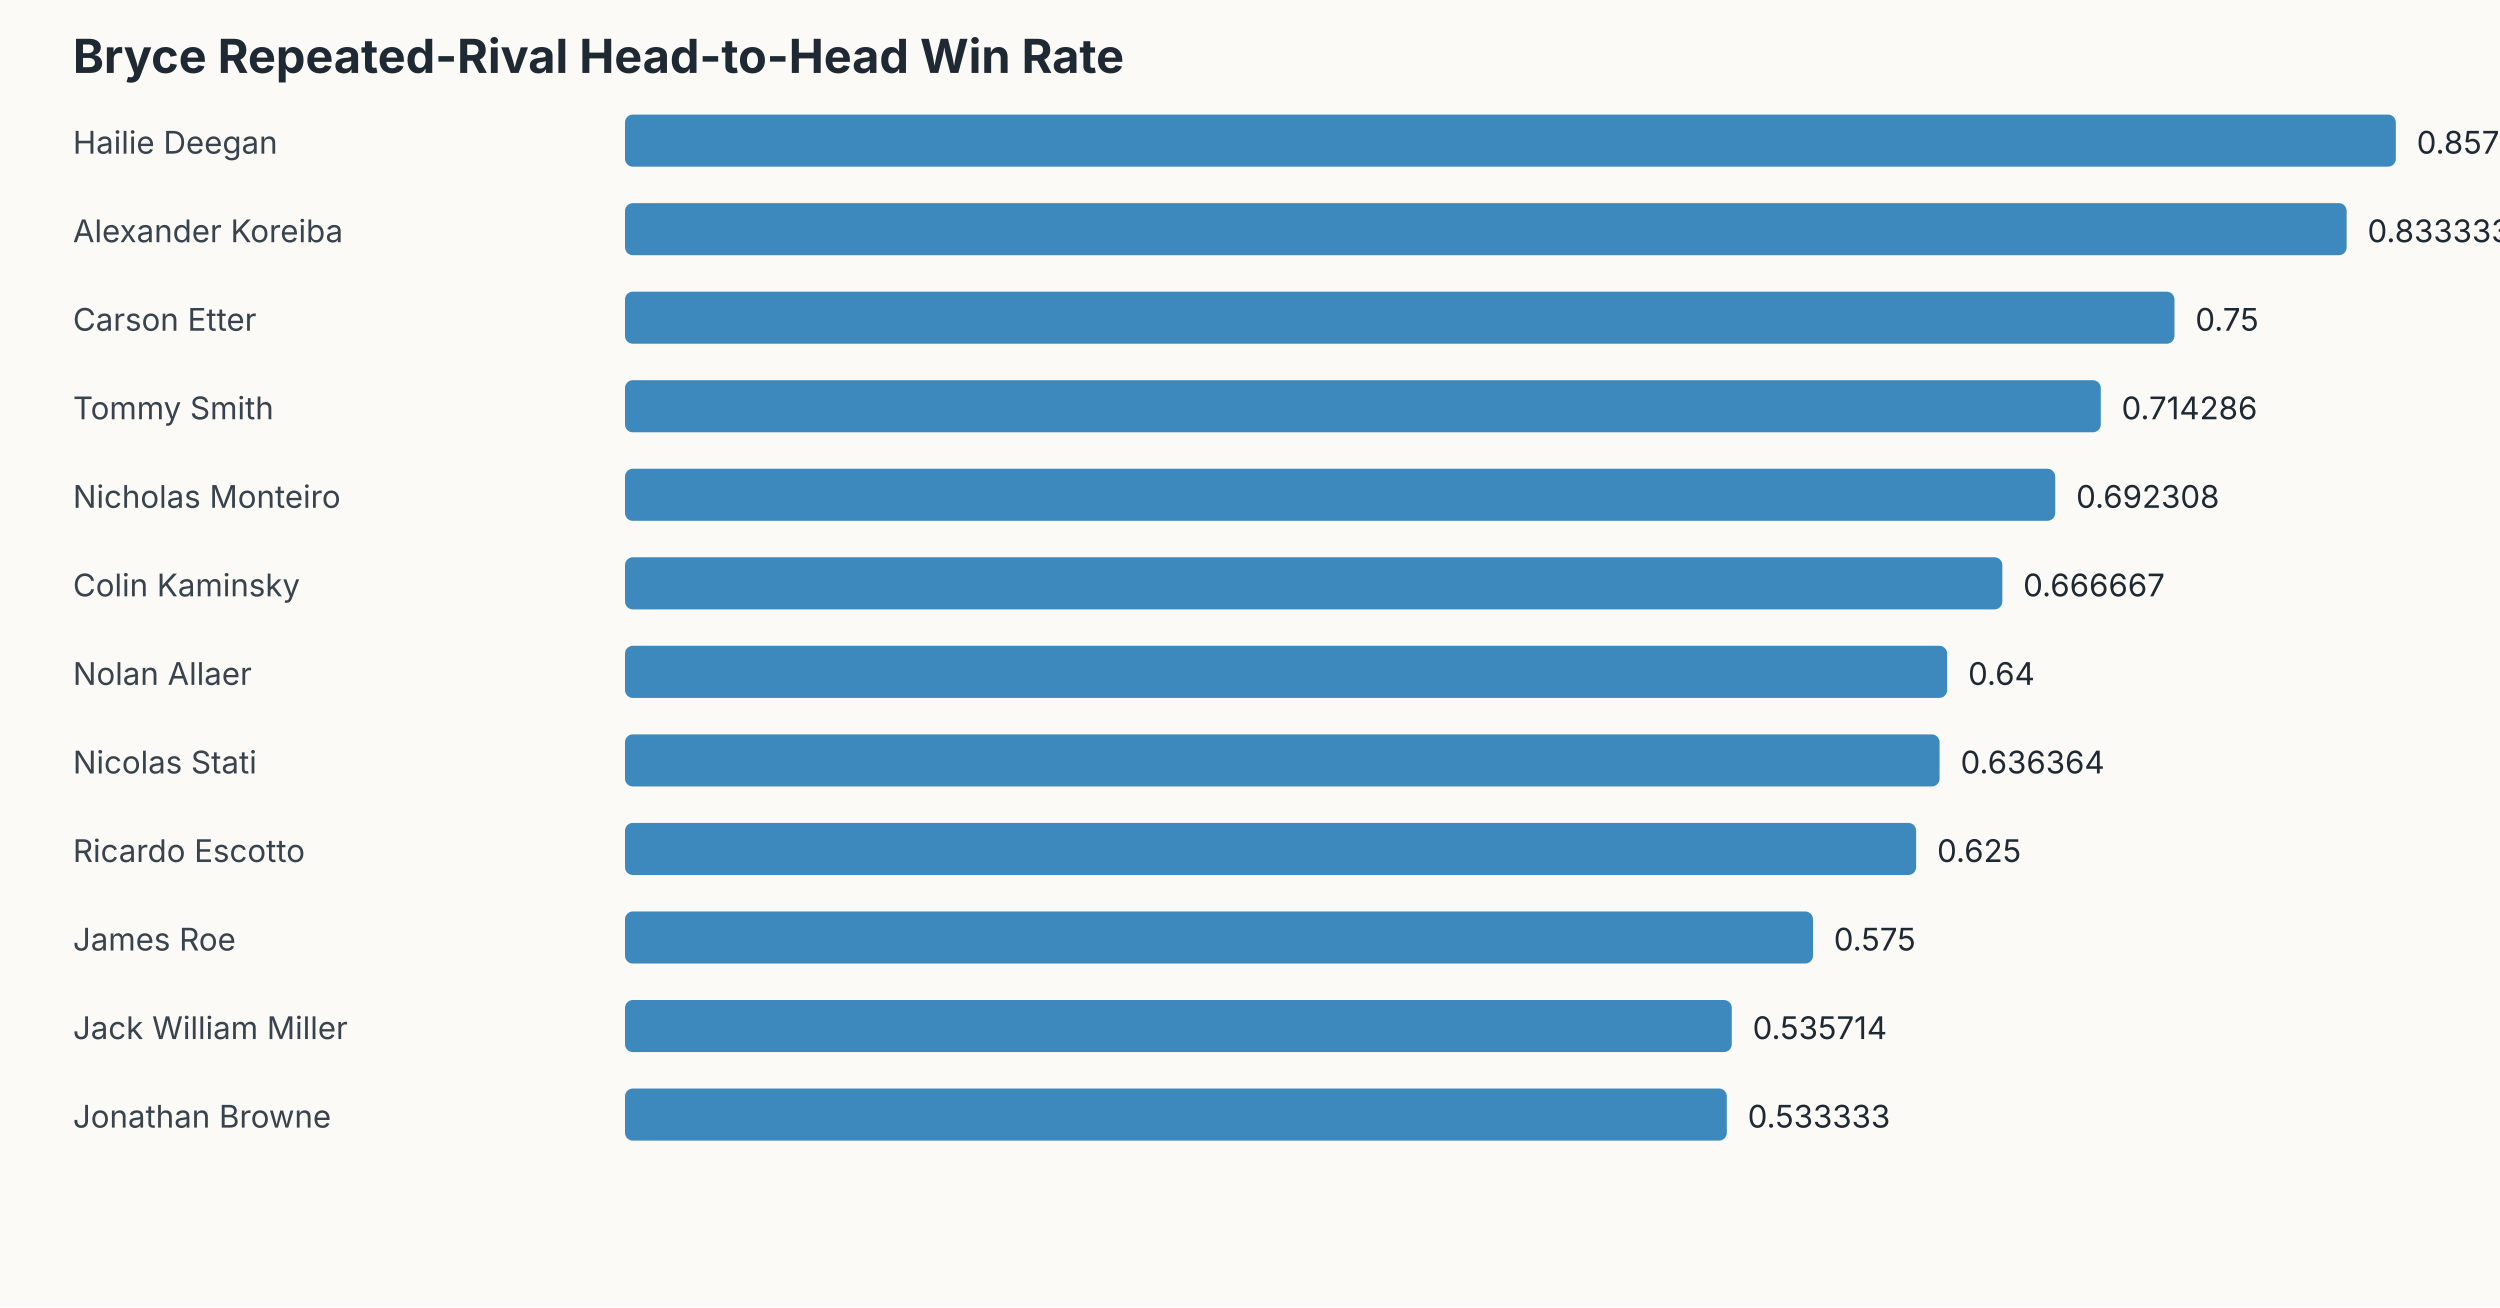
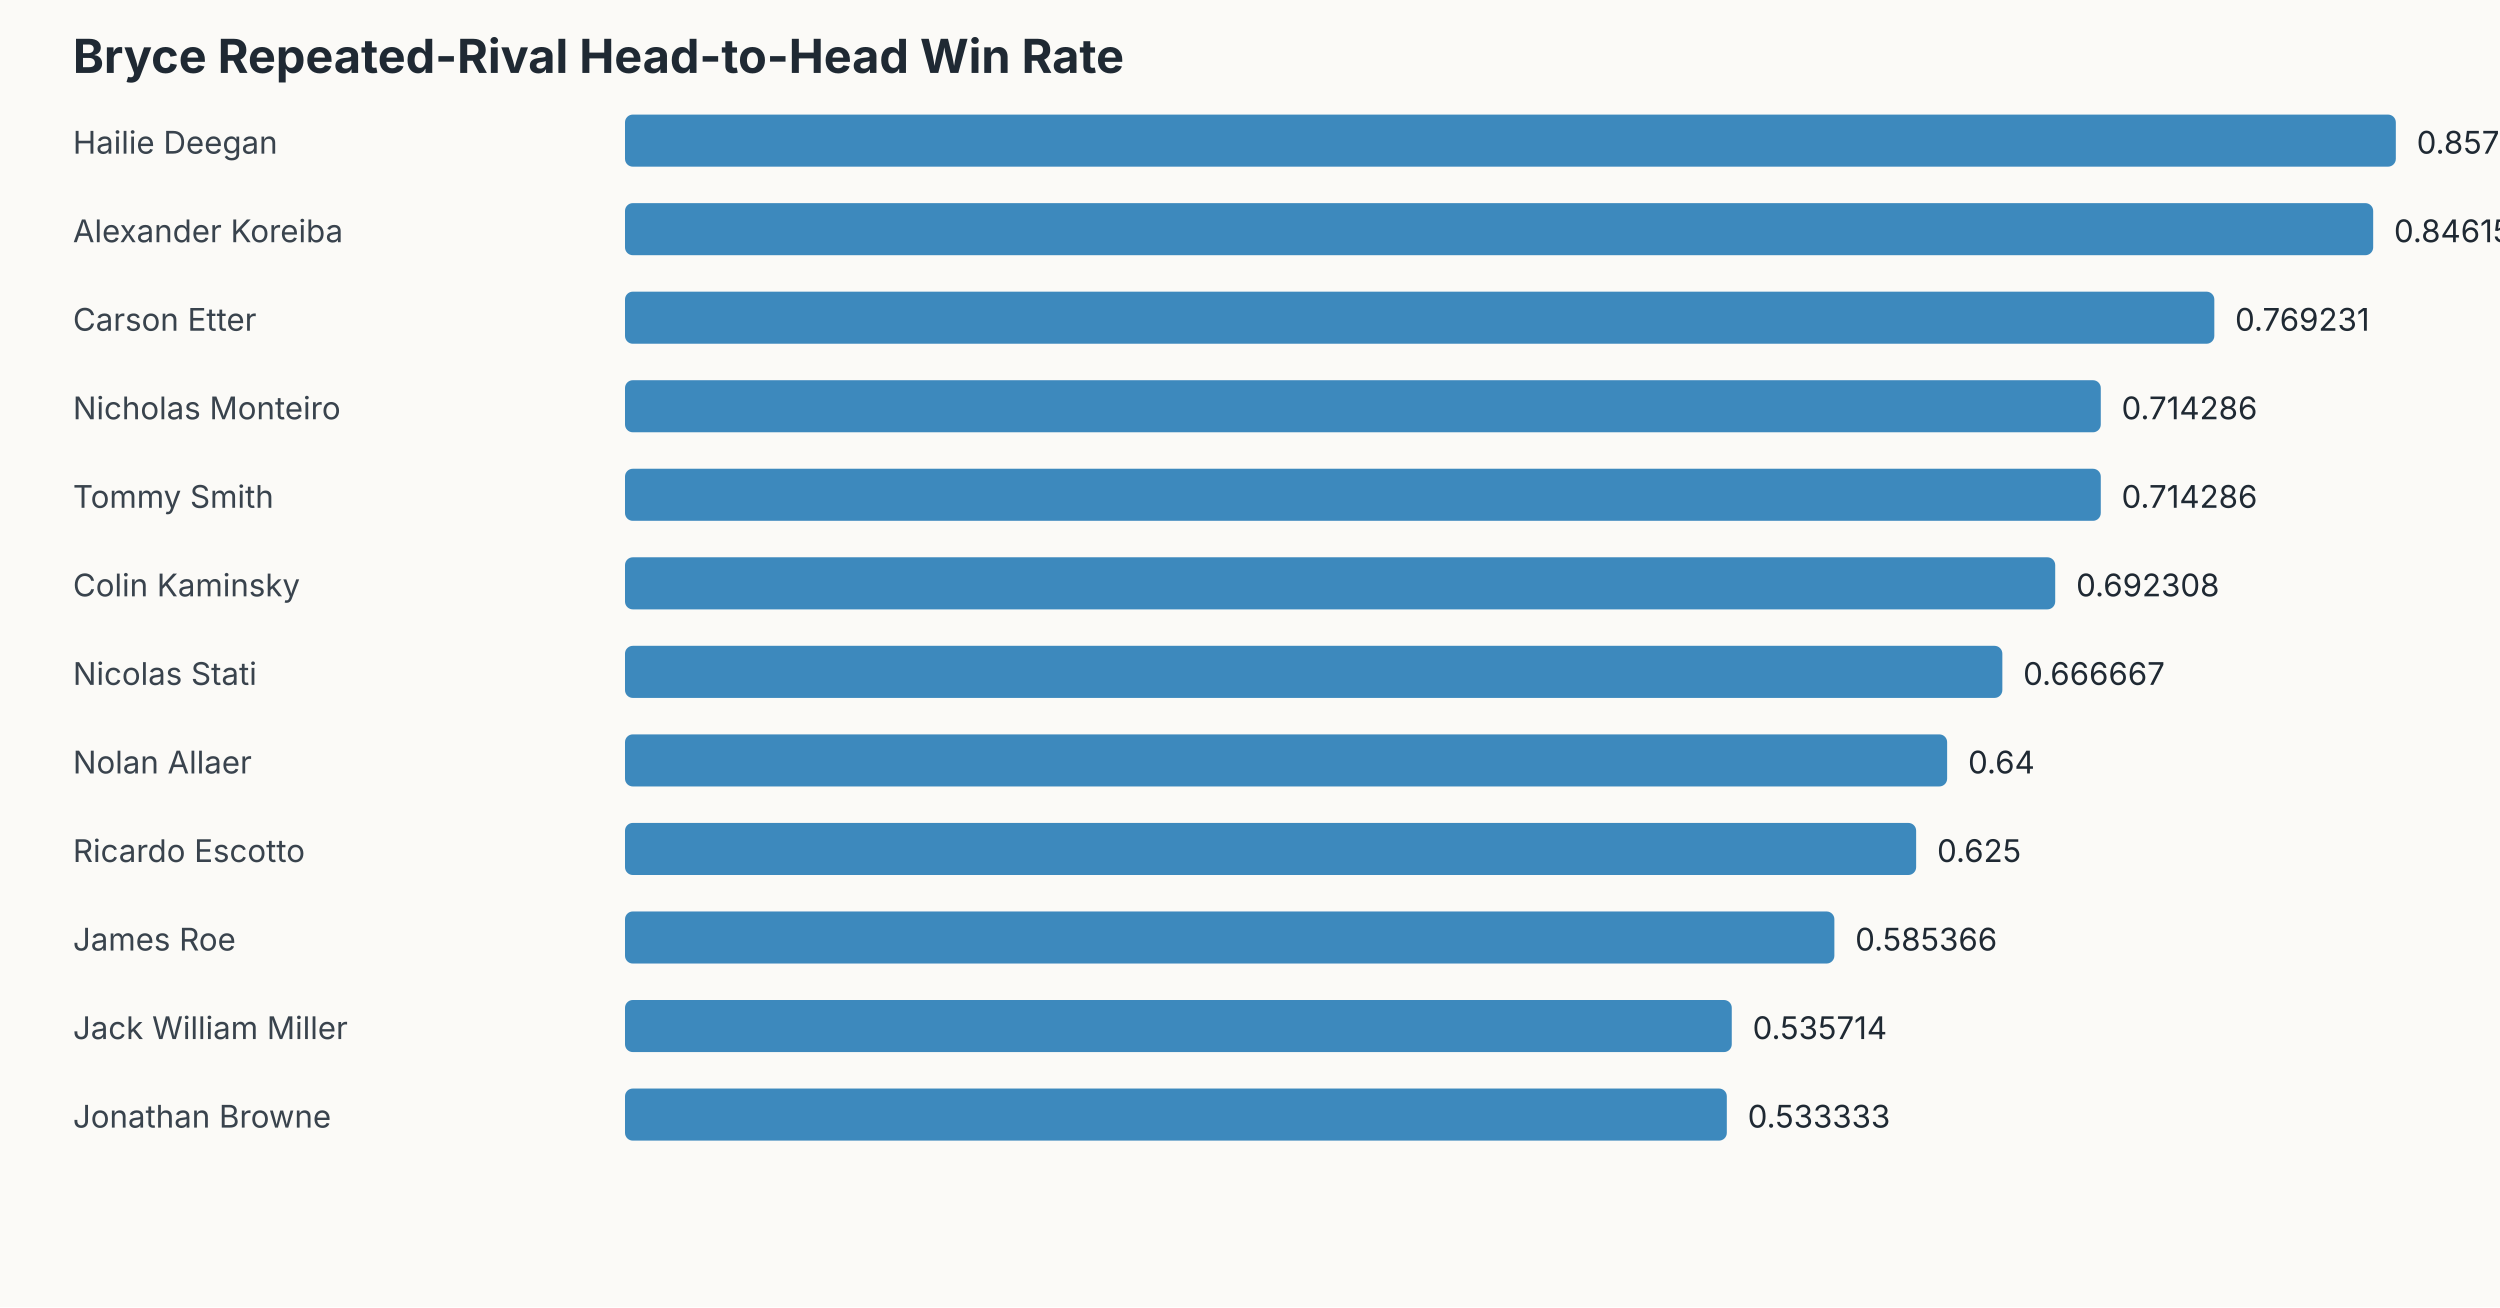
<svg xmlns="http://www.w3.org/2000/svg" width="960" height="502" viewBox="0 0 960 502">
  <rect width="100%" height="100%" fill="#fbfaf7" />
  <text x="28" y="28" font-family="Inter, Arial" font-size="18" font-weight="700" fill="#1f2933">Bryce Repeated-Rival Head-to-Head Win Rate</text>
  <text x="28" y="59" font-family="Inter, Arial" font-size="12" fill="#39434d">Hailie Deegan</text>
  <rect x="240" y="44" width="680.0" height="20" rx="3" fill="#1f77b4" opacity="0.86" />
  <text x="928.0" y="59" font-family="Inter, Arial" font-size="12" fill="#1f2933">0.857143</text>
  <text x="28" y="93" font-family="Inter, Arial" font-size="12" fill="#39434d">Alexander Koreiba</text>
-   <rect x="240" y="78" width="661.1" height="20" rx="3" fill="#1f77b4" opacity="0.86" />
-   <text x="909.111" y="93" font-family="Inter, Arial" font-size="12" fill="#1f2933">0.833333</text>
+   <rect x="240" y="78" width="671.3" height="20" rx="3" fill="#1f77b4" opacity="0.86" />
+   <text x="919.282" y="93" font-family="Inter, Arial" font-size="12" fill="#1f2933">0.846154</text>
  <text x="28" y="127" font-family="Inter, Arial" font-size="12" fill="#39434d">Carson Etter</text>
-   <rect x="240" y="112" width="595.0" height="20" rx="3" fill="#1f77b4" opacity="0.86" />
-   <text x="843.0" y="127" font-family="Inter, Arial" font-size="12" fill="#1f2933">0.75</text>
-   <text x="28" y="161" font-family="Inter, Arial" font-size="12" fill="#39434d">Tommy Smith</text>
+   <rect x="240" y="112" width="610.3" height="20" rx="3" fill="#1f77b4" opacity="0.86" />
+   <text x="858.256" y="127" font-family="Inter, Arial" font-size="12" fill="#1f2933">0.769231</text>
+   <text x="28" y="161" font-family="Inter, Arial" font-size="12" fill="#39434d">Nicholas Monteiro</text>
  <rect x="240" y="146" width="566.7" height="20" rx="3" fill="#1f77b4" opacity="0.86" />
  <text x="814.667" y="161" font-family="Inter, Arial" font-size="12" fill="#1f2933">0.714286</text>
-   <text x="28" y="195" font-family="Inter, Arial" font-size="12" fill="#39434d">Nicholas Monteiro</text>
-   <rect x="240" y="180" width="549.2" height="20" rx="3" fill="#1f77b4" opacity="0.86" />
-   <text x="797.231" y="195" font-family="Inter, Arial" font-size="12" fill="#1f2933">0.692308</text>
+   <text x="28" y="195" font-family="Inter, Arial" font-size="12" fill="#39434d">Tommy Smith</text>
+   <rect x="240" y="180" width="566.7" height="20" rx="3" fill="#1f77b4" opacity="0.86" />
+   <text x="814.667" y="195" font-family="Inter, Arial" font-size="12" fill="#1f2933">0.714286</text>
  <text x="28" y="229" font-family="Inter, Arial" font-size="12" fill="#39434d">Colin Kaminsky</text>
-   <rect x="240" y="214" width="528.9" height="20" rx="3" fill="#1f77b4" opacity="0.86" />
-   <text x="776.889" y="229" font-family="Inter, Arial" font-size="12" fill="#1f2933">0.666667</text>
-   <text x="28" y="263" font-family="Inter, Arial" font-size="12" fill="#39434d">Nolan Allaer</text>
-   <rect x="240" y="248" width="507.7" height="20" rx="3" fill="#1f77b4" opacity="0.86" />
-   <text x="755.733" y="263" font-family="Inter, Arial" font-size="12" fill="#1f2933">0.64</text>
-   <text x="28" y="297" font-family="Inter, Arial" font-size="12" fill="#39434d">Nicolas Stati</text>
-   <rect x="240" y="282" width="504.8" height="20" rx="3" fill="#1f77b4" opacity="0.86" />
-   <text x="752.848" y="297" font-family="Inter, Arial" font-size="12" fill="#1f2933">0.636364</text>
+   <rect x="240" y="214" width="549.2" height="20" rx="3" fill="#1f77b4" opacity="0.86" />
+   <text x="797.231" y="229" font-family="Inter, Arial" font-size="12" fill="#1f2933">0.692308</text>
+   <text x="28" y="263" font-family="Inter, Arial" font-size="12" fill="#39434d">Nicolas Stati</text>
+   <rect x="240" y="248" width="528.9" height="20" rx="3" fill="#1f77b4" opacity="0.86" />
+   <text x="776.889" y="263" font-family="Inter, Arial" font-size="12" fill="#1f2933">0.666667</text>
+   <text x="28" y="297" font-family="Inter, Arial" font-size="12" fill="#39434d">Nolan Allaer</text>
+   <rect x="240" y="282" width="507.7" height="20" rx="3" fill="#1f77b4" opacity="0.86" />
+   <text x="755.733" y="297" font-family="Inter, Arial" font-size="12" fill="#1f2933">0.64</text>
  <text x="28" y="331" font-family="Inter, Arial" font-size="12" fill="#39434d">Ricardo Escotto</text>
  <rect x="240" y="316" width="495.8" height="20" rx="3" fill="#1f77b4" opacity="0.86" />
  <text x="743.833" y="331" font-family="Inter, Arial" font-size="12" fill="#1f2933">0.625</text>
  <text x="28" y="365" font-family="Inter, Arial" font-size="12" fill="#39434d">James Roe</text>
-   <rect x="240" y="350" width="456.2" height="20" rx="3" fill="#1f77b4" opacity="0.86" />
-   <text x="704.167" y="365" font-family="Inter, Arial" font-size="12" fill="#1f2933">0.575</text>
+   <rect x="240" y="350" width="464.4" height="20" rx="3" fill="#1f77b4" opacity="0.86" />
+   <text x="712.39" y="365" font-family="Inter, Arial" font-size="12" fill="#1f2933">0.585366</text>
  <text x="28" y="399" font-family="Inter, Arial" font-size="12" fill="#39434d">Jack William Miller</text>
  <rect x="240" y="384" width="425.0" height="20" rx="3" fill="#1f77b4" opacity="0.86" />
  <text x="673.0" y="399" font-family="Inter, Arial" font-size="12" fill="#1f2933">0.535714</text>
  <text x="28" y="433" font-family="Inter, Arial" font-size="12" fill="#39434d">Jonathan Browne</text>
  <rect x="240" y="418" width="423.1" height="20" rx="3" fill="#1f77b4" opacity="0.86" />
  <text x="671.111" y="433" font-family="Inter, Arial" font-size="12" fill="#1f2933">0.533333</text>
</svg>
